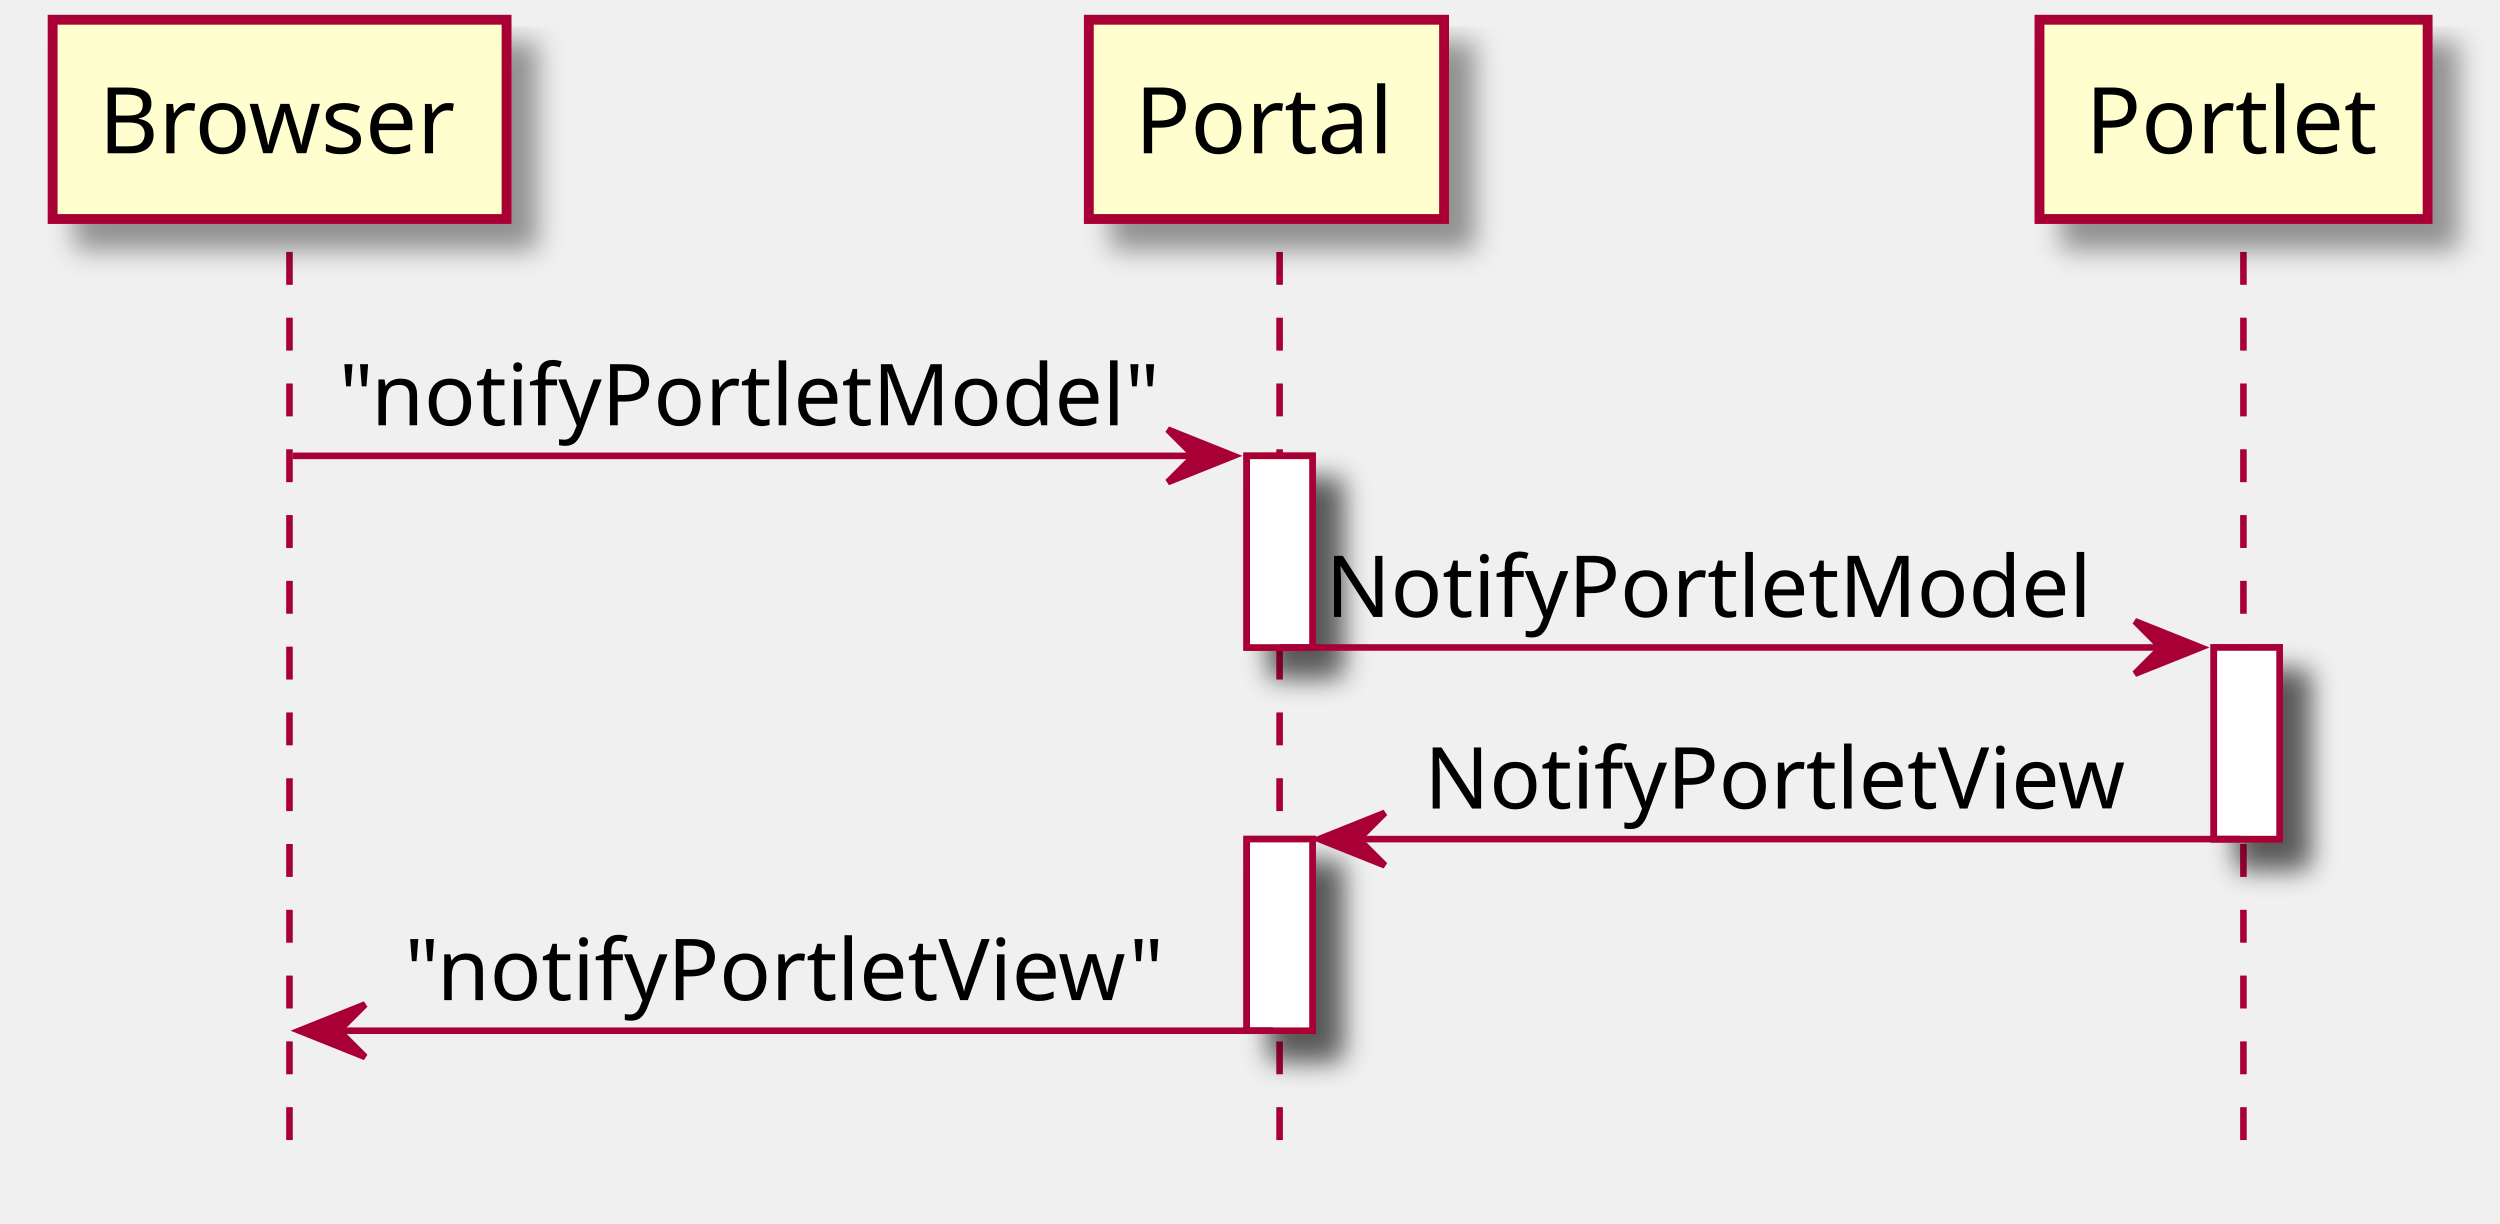
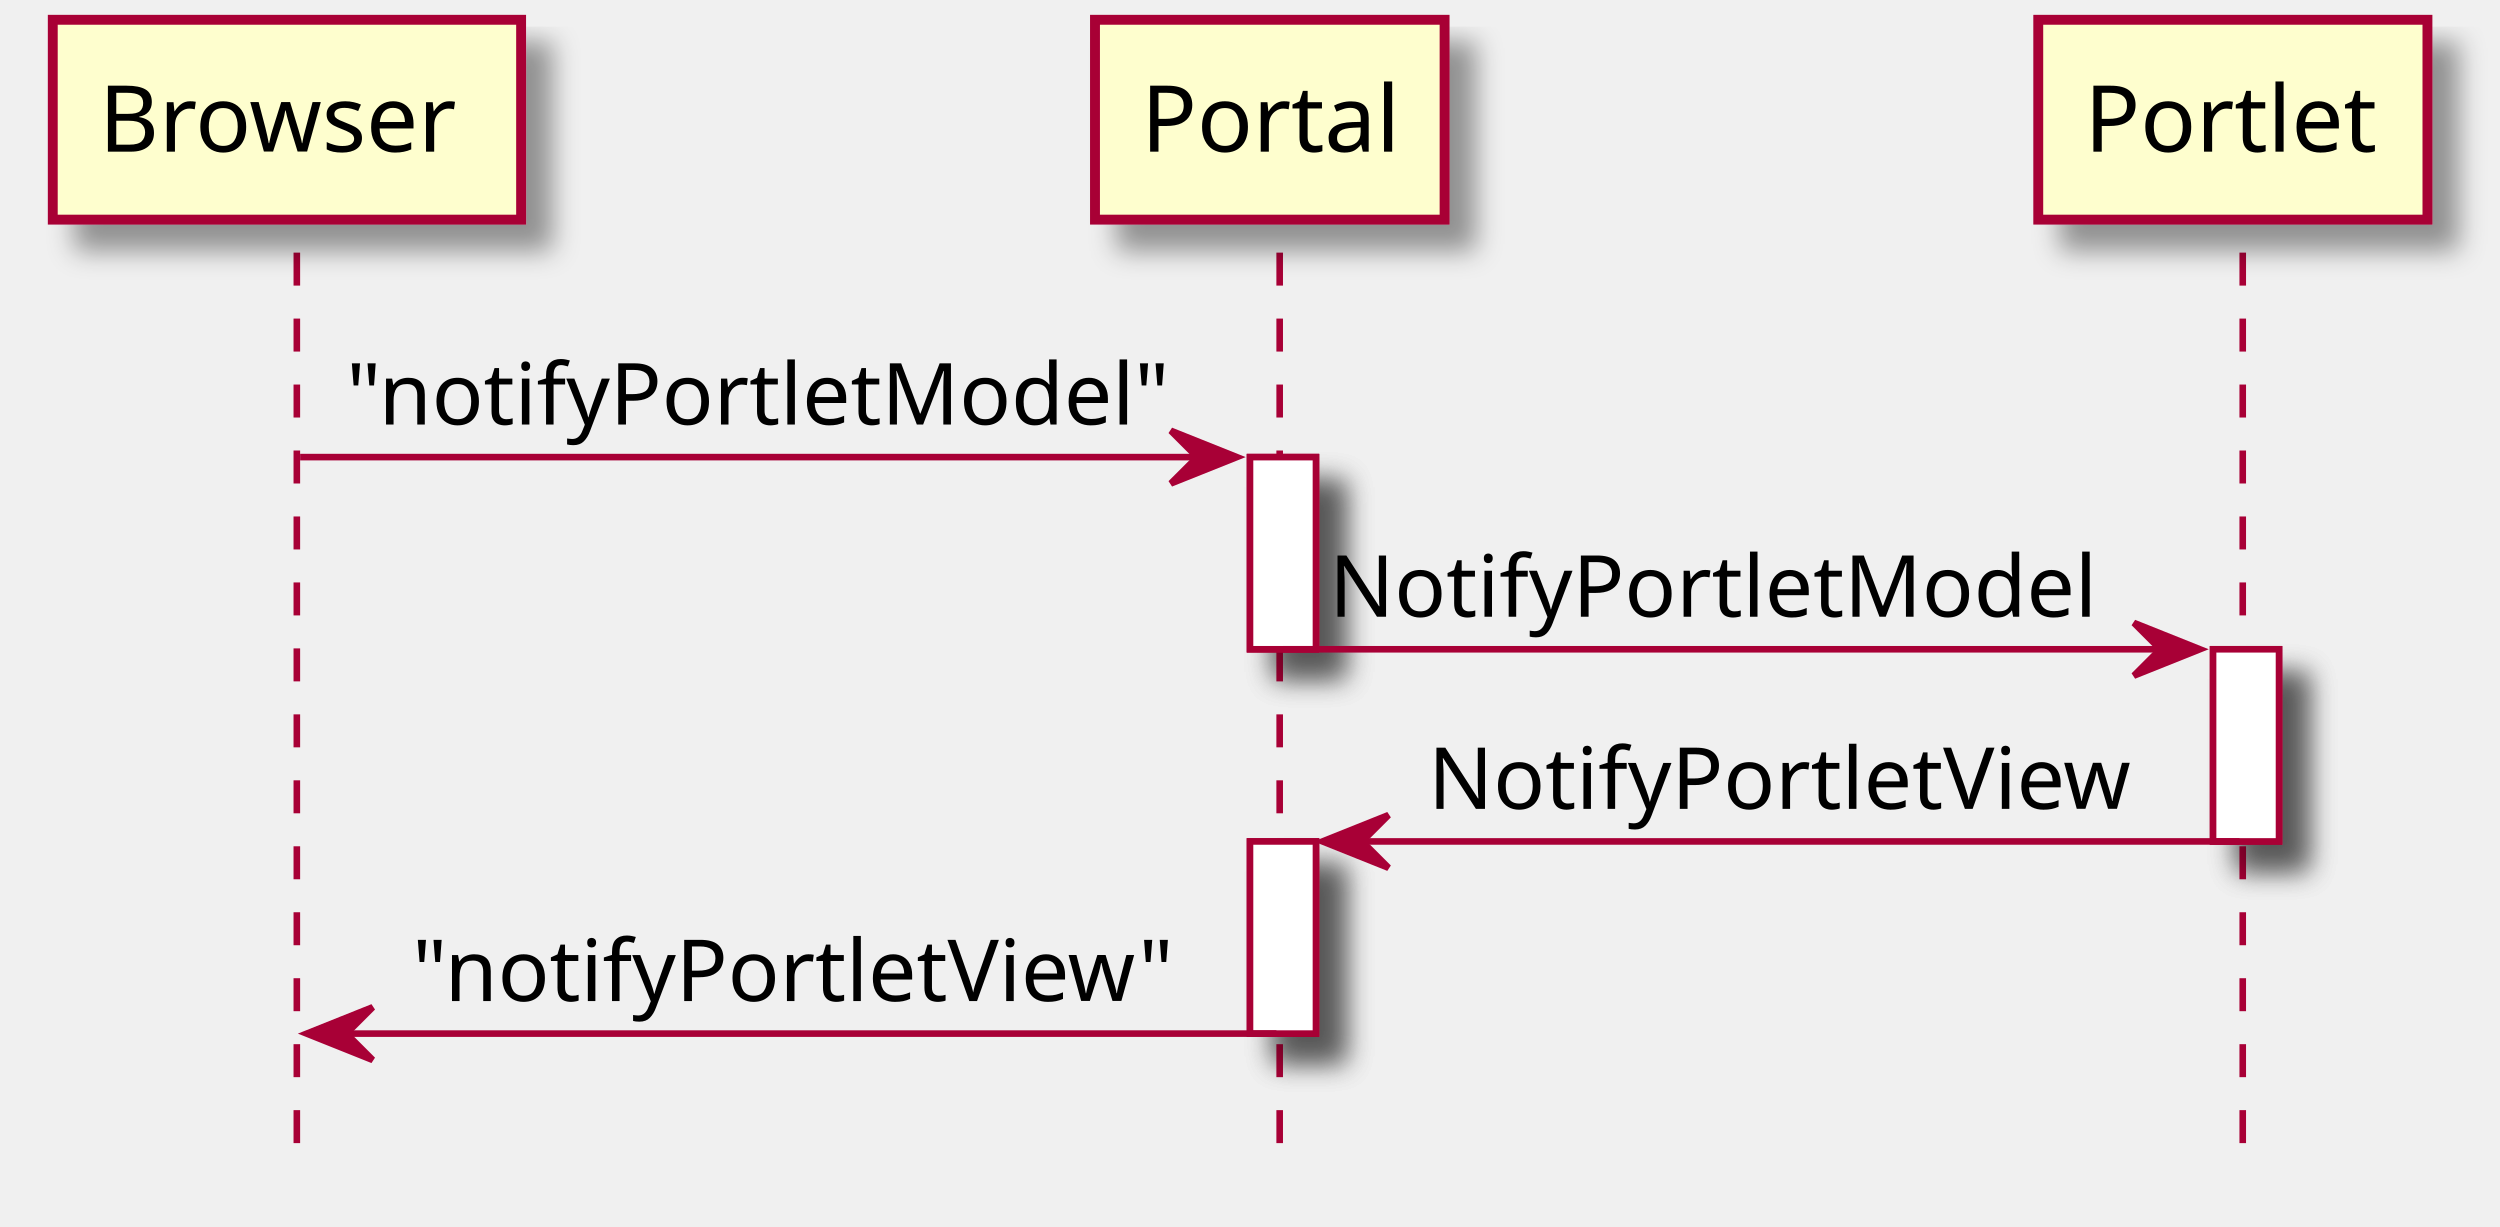
- <svg xmlns="http://www.w3.org/2000/svg" contentScriptType="application/ecmascript" contentStyleType="text/css" height="186px" preserveAspectRatio="none" style="width:380px;height:186px;" version="1.1" viewBox="0 0 380 186" width="380px" zoomAndPan="magnify">
+ <svg xmlns="http://www.w3.org/2000/svg" contentScriptType="application/ecmascript" contentStyleType="text/css" height="186px" preserveAspectRatio="none" style="width:379px;height:186px;" version="1.1" viewBox="0 0 379 186" width="379px" zoomAndPan="magnify">
  <defs>
    <filter height="300%" id="f1qsmcmza12u4u" width="300%" x="-1" y="-1">
      <feGaussianBlur result="blurOut" stdDeviation="2.0" />
      <feColorMatrix in="blurOut" result="blurOut2" type="matrix" values="0 0 0 0 0 0 0 0 0 0 0 0 0 0 0 0 0 0 .4 0" />
      <feOffset dx="4.0" dy="4.0" in="blurOut2" result="blurOut3" />
      <feBlend in="SourceGraphic" in2="blurOut3" mode="normal" />
    </filter>
  </defs>
  <g>
-     <rect fill="#FFFFFF" filter="url(#f1qsmcmza12u4u)" height="29.127" style="stroke: #A80036; stroke-width: 1.0;" width="10" x="189.5" y="69.29" />
-     <rect fill="#FFFFFF" filter="url(#f1qsmcmza12u4u)" height="29.127" style="stroke: #A80036; stroke-width: 1.0;" width="10" x="189.5" y="127.543" />
-     <rect fill="#FFFFFF" filter="url(#f1qsmcmza12u4u)" height="29.127" style="stroke: #A80036; stroke-width: 1.0;" width="10" x="336.5" y="98.416" />
-     <line style="stroke: #A80036; stroke-width: 1.0; stroke-dasharray: 5.0,5.0;" x1="44" x2="44" y1="38.29" y2="174.796" />
-     <line style="stroke: #A80036; stroke-width: 1.0; stroke-dasharray: 5.0,5.0;" x1="194.5" x2="194.5" y1="38.29" y2="174.796" />
-     <line style="stroke: #A80036; stroke-width: 1.0; stroke-dasharray: 5.0,5.0;" x1="341" x2="341" y1="38.29" y2="174.796" />
-     <rect fill="#FEFECE" filter="url(#f1qsmcmza12u4u)" height="30.29" style="stroke: #A80036; stroke-width: 1.5;" width="69" x="8" y="3" />
-     <text fill="#000000" font-family="sans-serif" font-size="14" lengthAdjust="spacingAndGlyphs" textLength="55" x="15" y="23.303">Browser</text>
-     <rect fill="#FEFECE" filter="url(#f1qsmcmza12u4u)" height="30.29" style="stroke: #A80036; stroke-width: 1.5;" width="54" x="165.5" y="3" />
-     <text fill="#000000" font-family="sans-serif" font-size="14" lengthAdjust="spacingAndGlyphs" textLength="40" x="172.5" y="23.303">Portal</text>
-     <rect fill="#FEFECE" filter="url(#f1qsmcmza12u4u)" height="30.29" style="stroke: #A80036; stroke-width: 1.5;" width="59" x="310" y="3" />
-     <text fill="#000000" font-family="sans-serif" font-size="14" lengthAdjust="spacingAndGlyphs" textLength="45" x="317" y="23.303">Portlet</text>
-     <rect fill="#FFFFFF" filter="url(#f1qsmcmza12u4u)" height="29.127" style="stroke: #A80036; stroke-width: 1.0;" width="10" x="189.5" y="69.29" />
-     <rect fill="#FFFFFF" filter="url(#f1qsmcmza12u4u)" height="29.127" style="stroke: #A80036; stroke-width: 1.0;" width="10" x="189.5" y="127.543" />
-     <rect fill="#FFFFFF" filter="url(#f1qsmcmza12u4u)" height="29.127" style="stroke: #A80036; stroke-width: 1.0;" width="10" x="336.5" y="98.416" />
-     <polygon fill="#A80036" points="177.5,65.29,187.5,69.29,177.5,73.29,181.5,69.29" style="stroke: #A80036; stroke-width: 1.0;" />
-     <line style="stroke: #A80036; stroke-width: 1.0;" x1="44.5" x2="183.5" y1="69.29" y2="69.29" />
-     <text fill="#000000" font-family="sans-serif" font-size="13" lengthAdjust="spacingAndGlyphs" textLength="126" x="51.5" y="64.643">"notifyPortletModel"</text>
-     <polygon fill="#A80036" points="324.5,94.416,334.5,98.416,324.5,102.416,328.5,98.416" style="stroke: #A80036; stroke-width: 1.0;" />
-     <line style="stroke: #A80036; stroke-width: 1.0;" x1="194.5" x2="330.5" y1="98.416" y2="98.416" />
-     <text fill="#000000" font-family="sans-serif" font-size="13" lengthAdjust="spacingAndGlyphs" textLength="118" x="201.5" y="93.769">NotifyPortletModel</text>
-     <polygon fill="#A80036" points="210.5,123.543,200.5,127.543,210.5,131.543,206.5,127.543" style="stroke: #A80036; stroke-width: 1.0;" />
-     <line style="stroke: #A80036; stroke-width: 1.0;" x1="204.5" x2="340.5" y1="127.543" y2="127.543" />
-     <text fill="#000000" font-family="sans-serif" font-size="13" lengthAdjust="spacingAndGlyphs" textLength="110" x="216.5" y="122.895">NotifyPortletView</text>
-     <polygon fill="#A80036" points="55.5,152.669,45.5,156.669,55.5,160.669,51.5,156.669" style="stroke: #A80036; stroke-width: 1.0;" />
-     <line style="stroke: #A80036; stroke-width: 1.0;" x1="49.5" x2="193.5" y1="156.669" y2="156.669" />
-     <text fill="#000000" font-family="sans-serif" font-size="13" lengthAdjust="spacingAndGlyphs" textLength="118" x="61.5" y="152.022">"notifyPortletView"</text>
+     <rect fill="#FFFFFF" filter="url(#f1qsmcmza12u4u)" height="29.133" style="stroke: #A80036; stroke-width: 1.0;" width="10" x="189.5" y="69.297" />
+     <rect fill="#FFFFFF" filter="url(#f1qsmcmza12u4u)" height="29.133" style="stroke: #A80036; stroke-width: 1.0;" width="10" x="189.5" y="127.562" />
+     <rect fill="#FFFFFF" filter="url(#f1qsmcmza12u4u)" height="29.133" style="stroke: #A80036; stroke-width: 1.0;" width="10" x="335.5" y="98.43" />
+     <line style="stroke: #A80036; stroke-width: 1.0; stroke-dasharray: 5.0,5.0;" x1="45" x2="45" y1="38.297" y2="174.828" />
+     <line style="stroke: #A80036; stroke-width: 1.0; stroke-dasharray: 5.0,5.0;" x1="194" x2="194" y1="38.297" y2="174.828" />
+     <line style="stroke: #A80036; stroke-width: 1.0; stroke-dasharray: 5.0,5.0;" x1="340" x2="340" y1="38.297" y2="174.828" />
+     <rect fill="#FEFECE" filter="url(#f1qsmcmza12u4u)" height="30.297" style="stroke: #A80036; stroke-width: 1.5;" width="71" x="8" y="3" />
+     <text fill="#000000" font-family="sans-serif" font-size="14" lengthAdjust="spacingAndGlyphs" textLength="57" x="15" y="22.995">Browser</text>
+     <rect fill="#FEFECE" filter="url(#f1qsmcmza12u4u)" height="30.297" style="stroke: #A80036; stroke-width: 1.5;" width="53" x="166" y="3" />
+     <text fill="#000000" font-family="sans-serif" font-size="14" lengthAdjust="spacingAndGlyphs" textLength="39" x="173" y="22.995">Portal</text>
+     <rect fill="#FEFECE" filter="url(#f1qsmcmza12u4u)" height="30.297" style="stroke: #A80036; stroke-width: 1.5;" width="59" x="309" y="3" />
+     <text fill="#000000" font-family="sans-serif" font-size="14" lengthAdjust="spacingAndGlyphs" textLength="45" x="316" y="22.995">Portlet</text>
+     <rect fill="#FFFFFF" filter="url(#f1qsmcmza12u4u)" height="29.133" style="stroke: #A80036; stroke-width: 1.0;" width="10" x="189.5" y="69.297" />
+     <rect fill="#FFFFFF" filter="url(#f1qsmcmza12u4u)" height="29.133" style="stroke: #A80036; stroke-width: 1.0;" width="10" x="189.5" y="127.562" />
+     <rect fill="#FFFFFF" filter="url(#f1qsmcmza12u4u)" height="29.133" style="stroke: #A80036; stroke-width: 1.0;" width="10" x="335.5" y="98.43" />
+     <polygon fill="#A80036" points="177.5,65.297,187.5,69.297,177.5,73.297,181.5,69.297" style="stroke: #A80036; stroke-width: 1.0;" />
+     <line style="stroke: #A80036; stroke-width: 1.0;" x1="45.5" x2="183.5" y1="69.297" y2="69.297" />
+     <text fill="#000000" font-family="sans-serif" font-size="13" lengthAdjust="spacingAndGlyphs" textLength="125" x="52.5" y="64.364">"notifyPortletModel"</text>
+     <polygon fill="#A80036" points="323.5,94.43,333.5,98.43,323.5,102.43,327.5,98.43" style="stroke: #A80036; stroke-width: 1.0;" />
+     <line style="stroke: #A80036; stroke-width: 1.0;" x1="194.5" x2="329.5" y1="98.43" y2="98.43" />
+     <text fill="#000000" font-family="sans-serif" font-size="13" lengthAdjust="spacingAndGlyphs" textLength="117" x="201.5" y="93.497">NotifyPortletModel</text>
+     <polygon fill="#A80036" points="210.5,123.562,200.5,127.562,210.5,131.562,206.5,127.562" style="stroke: #A80036; stroke-width: 1.0;" />
+     <line style="stroke: #A80036; stroke-width: 1.0;" x1="204.5" x2="339.5" y1="127.562" y2="127.562" />
+     <text fill="#000000" font-family="sans-serif" font-size="13" lengthAdjust="spacingAndGlyphs" textLength="108" x="216.5" y="122.629">NotifyPortletView</text>
+     <polygon fill="#A80036" points="56.5,152.695,46.5,156.695,56.5,160.695,52.5,156.695" style="stroke: #A80036; stroke-width: 1.0;" />
+     <line style="stroke: #A80036; stroke-width: 1.0;" x1="50.5" x2="193.5" y1="156.695" y2="156.695" />
+     <text fill="#000000" font-family="sans-serif" font-size="13" lengthAdjust="spacingAndGlyphs" textLength="116" x="62.5" y="151.762">"notifyPortletView"</text>
  </g>
</svg>
